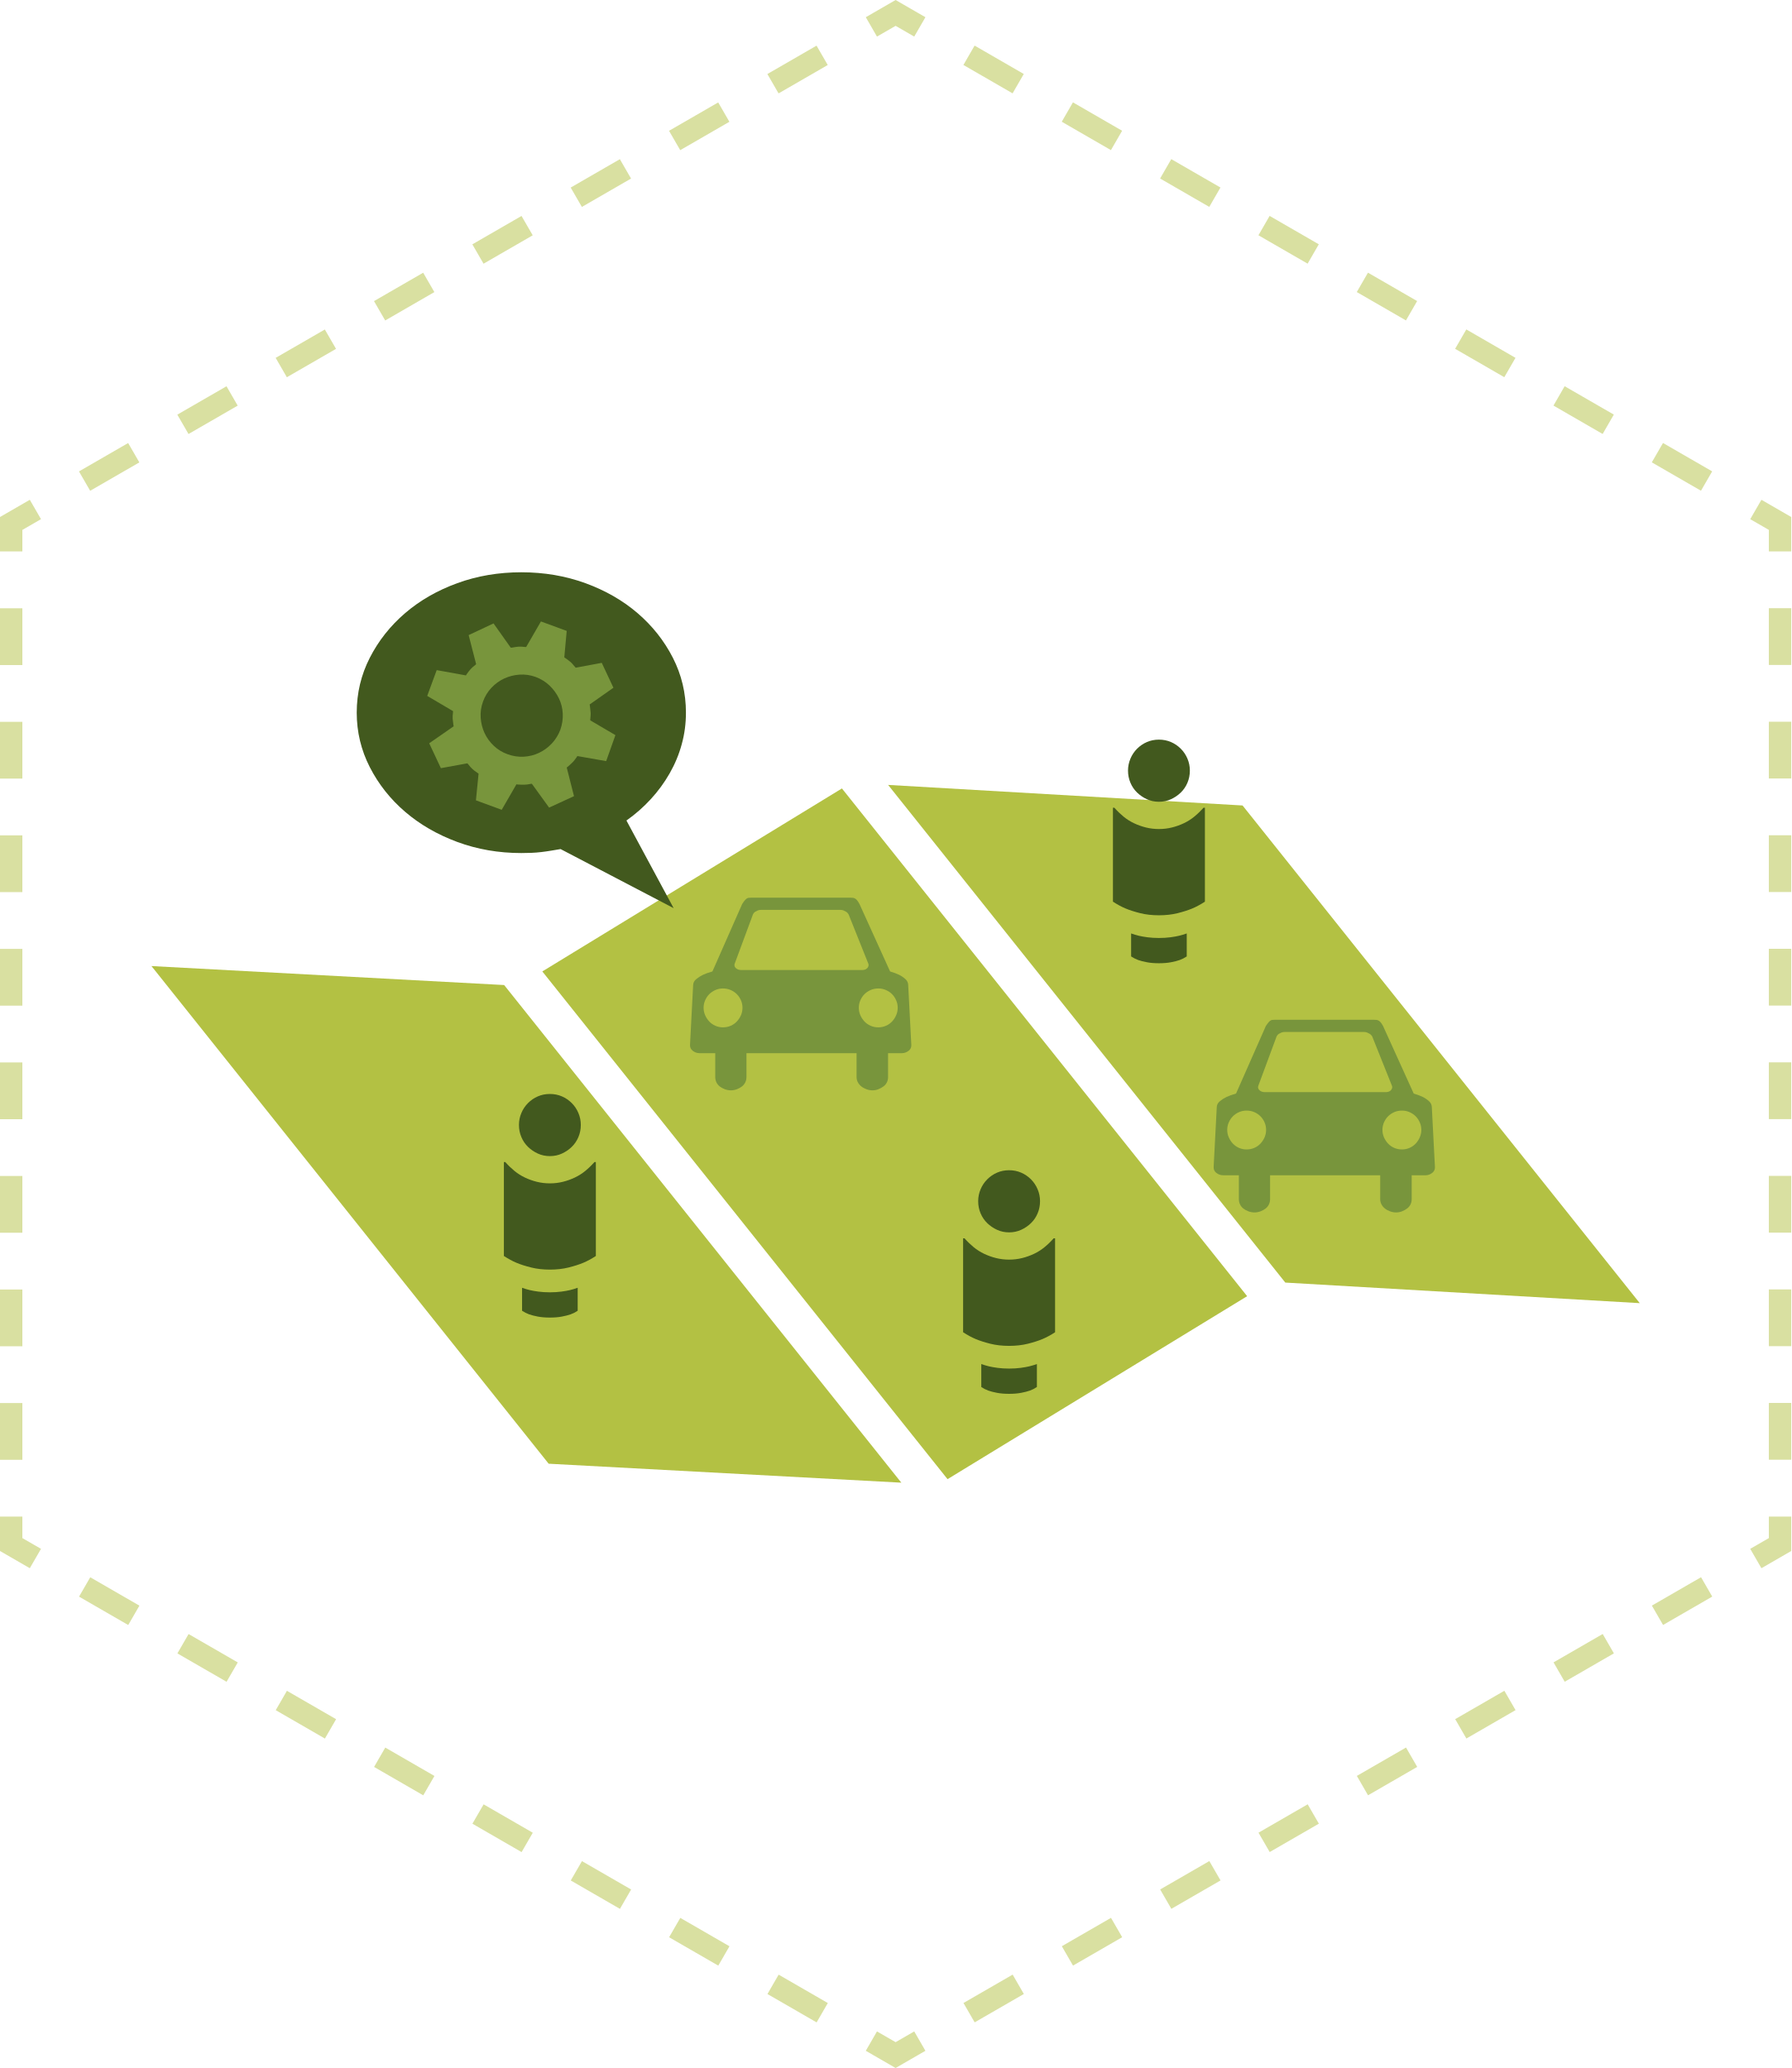
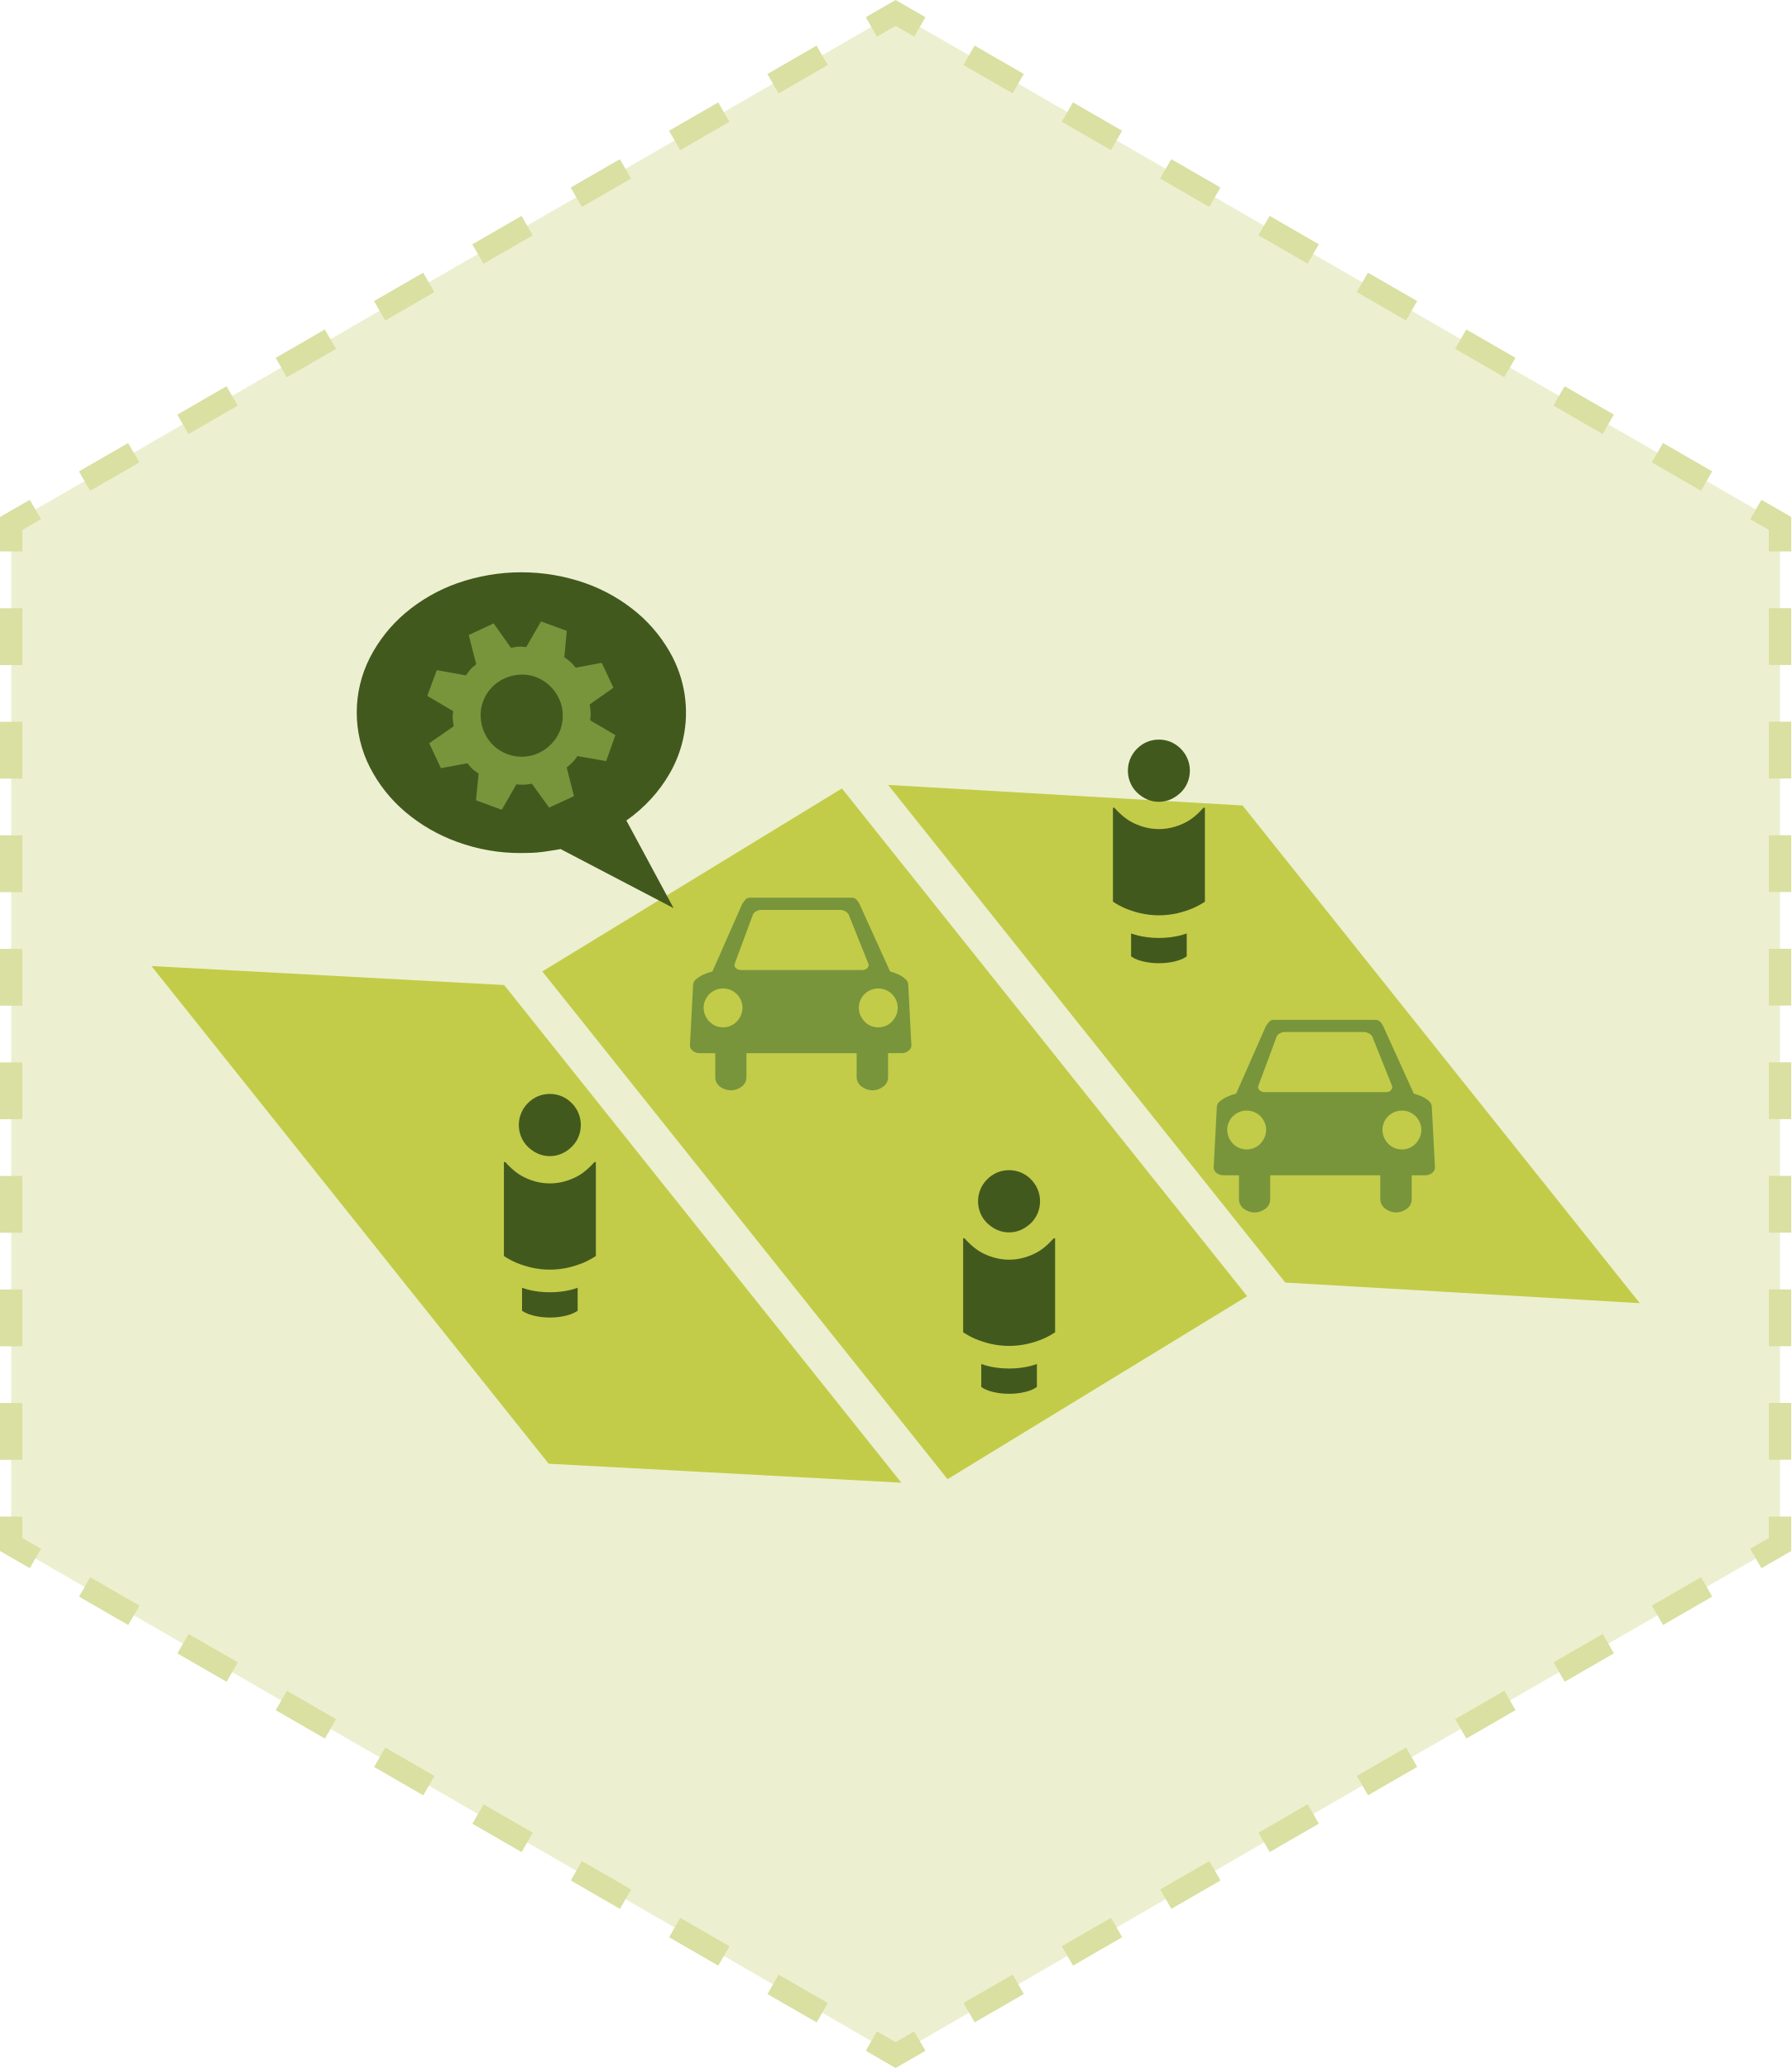
- <svg xmlns="http://www.w3.org/2000/svg" version="1.1" id="Layer_1" x="0px" y="0px" viewBox="0 0 160.137 184.91" style="enable-background:new 0 0 160.137 184.91;" xml:space="preserve">
-   <style type="text/css">
- 	.st0{opacity:0.5;}
- 	.st1{fill:none;stroke:#B3C143;stroke-width:2;stroke-miterlimit:10;}
- 	.st2{fill:none;stroke:#B3C143;stroke-width:2;stroke-miterlimit:10;stroke-dasharray:5.076,5.076;}
- 	.st3{fill:#B3C143;}
- 	.st4{fill:#78953C;}
- 	.st5{fill:#42591E;}
- </style>
-   <g>
-     <g class="st0">
-       <g>
-         <polyline class="st1" points="159.137,135.605 159.137,138.105 156.972,139.355    " />
-         <line class="st2" x1="152.575" y1="141.893" x2="84.432" y2="181.236" />
-         <polyline class="st1" points="82.233,182.505 80.068,183.755 77.903,182.505    " />
-         <line class="st2" x1="73.507" y1="179.967" x2="5.363" y2="140.624" />
-         <polyline class="st1" points="3.165,139.355 1,138.105 1,135.605    " />
-         <line class="st2" x1="1" y1="130.529" x2="1" y2="51.843" />
-         <polyline class="st1" points="1,49.305 1,46.805 3.165,45.555    " />
-         <line class="st2" x1="7.561" y1="43.017" x2="75.705" y2="3.674" />
-         <polyline class="st1" points="77.903,2.405 80.068,1.155 82.233,2.405    " />
-         <line class="st2" x1="86.63" y1="4.943" x2="154.773" y2="44.286" />
-         <polyline class="st1" points="156.972,45.555 159.137,46.805 159.137,49.305    " />
-         <line class="st2" x1="159.137" y1="54.381" x2="159.137" y2="133.067" />
-       </g>
-     </g>
-     <g>
-       <polygon class="st3" points="13.541,86.38 45.071,88.077 80.579,132.573 49.051,130.878   " />
-       <polygon class="st3" points="111.496,115.898 84.711,132.259 48.484,86.861 75.269,70.499   " />
-       <polygon class="st3" points="79.398,70.183 111.086,72.022 146.596,116.521 114.908,114.682 79.398,70.183       " />
-       <path class="st4" d="M81.195,88.105l0.279,5.354c0,0.101-0.021,0.194-0.062,0.279    c-0.043,0.085-0.101,0.156-0.18,0.216c-0.074,0.06-0.164,0.11-0.265,0.152    c-0.101,0.042-0.211,0.063-0.33,0.063h-1.243v2.131c0,0.169-0.033,0.326-0.101,0.469    c-0.068,0.143-0.17,0.266-0.304,0.368c-0.135,0.101-0.287,0.186-0.457,0.254s-0.347,0.101-0.533,0.101    c-0.185,0-0.369-0.034-0.545-0.101c-0.18-0.067-0.332-0.152-0.457-0.254    c-0.129-0.101-0.23-0.224-0.304-0.368c-0.078-0.143-0.115-0.301-0.115-0.469v-2.131h-9.844v2.131    c0,0.169-0.033,0.326-0.101,0.469c-0.068,0.143-0.166,0.266-0.291,0.368    c-0.129,0.101-0.281,0.186-0.457,0.254c-0.18,0.067-0.361,0.101-0.546,0.101    c-0.185,0-0.367-0.034-0.546-0.101c-0.176-0.067-0.328-0.152-0.457-0.254    c-0.125-0.101-0.223-0.224-0.291-0.368c-0.068-0.143-0.101-0.301-0.101-0.469v-2.131h-1.395    c-0.135,0-0.254-0.021-0.355-0.063s-0.191-0.093-0.265-0.152c-0.078-0.06-0.137-0.131-0.18-0.216    c-0.041-0.085-0.062-0.178-0.062-0.279l0.279-5.354c0-0.22,0.094-0.406,0.279-0.558    s0.384-0.279,0.597-0.381c0.211-0.101,0.494-0.203,0.849-0.304l2.664-6.039    c0.101-0.152,0.182-0.263,0.242-0.33c0.059-0.067,0.113-0.118,0.164-0.152    c0.051-0.034,0.105-0.055,0.164-0.063c0.06-0.009,0.141-0.013,0.242-0.013h8.83    c0.101,0,0.185,0.004,0.254,0.013c0.068,0.009,0.131,0.029,0.191,0.063    c0.059,0.034,0.117,0.085,0.176,0.152c0.06,0.067,0.133,0.178,0.217,0.33l2.74,6.039    c0.338,0.101,0.609,0.203,0.812,0.304c0.203,0.101,0.388,0.228,0.558,0.381    S81.195,87.885,81.195,88.105z M64.627,91.86c0.254,0,0.486-0.047,0.699-0.14    c0.211-0.093,0.392-0.22,0.545-0.381c0.152-0.161,0.275-0.346,0.369-0.558    c0.092-0.212,0.139-0.435,0.139-0.672c0-0.237-0.047-0.461-0.139-0.672    c-0.094-0.212-0.217-0.393-0.369-0.546c-0.152-0.152-0.334-0.275-0.545-0.368    c-0.213-0.093-0.445-0.14-0.699-0.14c-0.236,0-0.461,0.047-0.671,0.14    c-0.213,0.093-0.394,0.216-0.546,0.368c-0.152,0.152-0.275,0.334-0.367,0.546    c-0.094,0.212-0.141,0.435-0.141,0.672c0,0.237,0.047,0.461,0.141,0.672    c0.092,0.212,0.215,0.397,0.367,0.558c0.152,0.161,0.334,0.288,0.546,0.381    C64.166,91.813,64.391,91.86,64.627,91.86z M66.276,86.735h10.809c0.084,0,0.166-0.013,0.24-0.038    c0.078-0.025,0.141-0.063,0.191-0.114s0.09-0.105,0.113-0.165    c0.027-0.06,0.031-0.131,0.014-0.216l-1.725-4.313c-0.018-0.067-0.051-0.136-0.101-0.203    c-0.051-0.067-0.109-0.123-0.178-0.165c-0.068-0.042-0.144-0.08-0.228-0.114    s-0.178-0.051-0.279-0.051h-7.104c-0.101,0-0.195,0.017-0.279,0.051s-0.16,0.072-0.228,0.114    c-0.068,0.042-0.123,0.098-0.164,0.165c-0.043,0.067-0.072,0.136-0.09,0.203l-1.598,4.313    c-0.018,0.085-0.014,0.156,0.014,0.216c0.023,0.06,0.066,0.114,0.125,0.165    c0.06,0.051,0.129,0.089,0.203,0.114C66.087,86.722,66.175,86.735,66.276,86.735z M78.531,91.86    c0.236,0,0.461-0.047,0.671-0.14c0.213-0.093,0.394-0.22,0.546-0.381    c0.152-0.161,0.275-0.346,0.367-0.558c0.094-0.212,0.141-0.435,0.141-0.672    c0-0.237-0.047-0.461-0.141-0.672c-0.092-0.212-0.215-0.393-0.367-0.546    c-0.152-0.152-0.334-0.275-0.546-0.368c-0.211-0.093-0.435-0.14-0.671-0.14    c-0.254,0-0.486,0.047-0.699,0.14c-0.211,0.093-0.392,0.216-0.545,0.368    c-0.152,0.152-0.275,0.334-0.369,0.546c-0.092,0.212-0.139,0.435-0.139,0.672    c0,0.237,0.047,0.461,0.139,0.672c0.094,0.212,0.217,0.397,0.369,0.558    c0.152,0.161,0.334,0.288,0.545,0.381C78.045,91.813,78.277,91.86,78.531,91.86z" />
-       <path class="st4" d="M128.007,99.023l0.279,5.354c0,0.101-0.021,0.194-0.062,0.279    c-0.043,0.085-0.101,0.156-0.18,0.216c-0.074,0.06-0.164,0.11-0.265,0.152    c-0.101,0.042-0.211,0.063-0.33,0.063h-1.243v2.131c0,0.169-0.033,0.326-0.101,0.469    c-0.068,0.143-0.17,0.266-0.304,0.368c-0.135,0.101-0.287,0.186-0.457,0.254    c-0.17,0.067-0.347,0.101-0.533,0.101c-0.185,0-0.369-0.034-0.545-0.101    c-0.18-0.067-0.332-0.152-0.457-0.254c-0.129-0.101-0.23-0.224-0.304-0.368    c-0.078-0.143-0.115-0.301-0.115-0.469v-2.131h-9.844v2.131c0,0.169-0.033,0.326-0.101,0.469    c-0.068,0.143-0.166,0.266-0.291,0.368c-0.129,0.101-0.281,0.186-0.457,0.254    c-0.18,0.067-0.361,0.101-0.546,0.101c-0.185,0-0.367-0.034-0.546-0.101    c-0.176-0.067-0.328-0.152-0.457-0.254c-0.125-0.101-0.223-0.224-0.291-0.368    c-0.068-0.143-0.101-0.301-0.101-0.469v-2.131h-1.395c-0.135,0-0.254-0.021-0.355-0.063    c-0.101-0.042-0.191-0.093-0.265-0.152c-0.078-0.06-0.137-0.131-0.18-0.216    c-0.041-0.085-0.062-0.178-0.062-0.279l0.279-5.354c0-0.22,0.094-0.406,0.279-0.558    c0.185-0.152,0.384-0.279,0.597-0.381c0.211-0.101,0.494-0.203,0.849-0.304l2.664-6.039    c0.101-0.152,0.182-0.263,0.242-0.33c0.059-0.067,0.113-0.118,0.164-0.152    c0.051-0.034,0.105-0.055,0.164-0.063c0.06-0.009,0.141-0.013,0.242-0.013h8.83    c0.101,0,0.185,0.004,0.254,0.013c0.068,0.009,0.131,0.029,0.191,0.063    c0.059,0.034,0.117,0.085,0.176,0.152c0.06,0.067,0.133,0.178,0.217,0.33l2.74,6.039    c0.338,0.101,0.609,0.203,0.812,0.304c0.203,0.101,0.388,0.228,0.558,0.381    C127.923,98.617,128.007,98.803,128.007,99.023z M111.439,102.778c0.254,0,0.486-0.047,0.699-0.14    c0.211-0.093,0.392-0.22,0.545-0.381c0.152-0.161,0.275-0.346,0.369-0.558    c0.092-0.212,0.139-0.435,0.139-0.672c0-0.237-0.047-0.461-0.139-0.672    c-0.094-0.212-0.217-0.393-0.369-0.545c-0.152-0.152-0.334-0.275-0.545-0.368    c-0.213-0.093-0.445-0.14-0.699-0.14c-0.236,0-0.461,0.047-0.671,0.14    c-0.213,0.093-0.394,0.216-0.546,0.368c-0.152,0.152-0.275,0.334-0.367,0.545    c-0.094,0.212-0.141,0.435-0.141,0.672c0,0.237,0.047,0.461,0.141,0.672    c0.092,0.212,0.215,0.397,0.367,0.558c0.152,0.161,0.334,0.288,0.546,0.381    C110.978,102.731,111.203,102.778,111.439,102.778z M113.088,97.653h10.809    c0.084,0,0.166-0.013,0.24-0.038c0.078-0.025,0.141-0.063,0.191-0.114s0.09-0.105,0.113-0.165    c0.027-0.06,0.031-0.131,0.014-0.216l-1.725-4.313c-0.018-0.067-0.051-0.136-0.101-0.203    s-0.109-0.123-0.178-0.165c-0.068-0.042-0.144-0.08-0.228-0.114s-0.178-0.051-0.279-0.051h-7.104    c-0.101,0-0.195,0.017-0.279,0.051s-0.16,0.072-0.228,0.114c-0.068,0.042-0.123,0.098-0.164,0.165    c-0.043,0.067-0.072,0.136-0.09,0.203l-1.598,4.313c-0.018,0.085-0.014,0.156,0.014,0.216    c0.023,0.06,0.066,0.114,0.125,0.165c0.06,0.051,0.129,0.089,0.203,0.114    C112.899,97.64,112.987,97.653,113.088,97.653z M125.343,102.778c0.236,0,0.461-0.047,0.671-0.14    c0.213-0.093,0.394-0.22,0.546-0.381c0.152-0.161,0.275-0.346,0.367-0.558    c0.094-0.212,0.141-0.435,0.141-0.672c0-0.237-0.047-0.461-0.141-0.672    c-0.092-0.212-0.215-0.393-0.367-0.545c-0.152-0.152-0.334-0.275-0.546-0.368    c-0.211-0.093-0.435-0.14-0.671-0.14c-0.254,0-0.486,0.047-0.699,0.14    c-0.211,0.093-0.392,0.216-0.545,0.368c-0.152,0.152-0.275,0.334-0.369,0.545    c-0.092,0.212-0.139,0.435-0.139,0.672c0,0.237,0.047,0.461,0.139,0.672    c0.094,0.212,0.217,0.397,0.369,0.558c0.152,0.161,0.334,0.288,0.545,0.381    C124.857,102.731,125.089,102.778,125.343,102.778z" />
-       <path class="st5" d="M53.143,103.906h0.127v8.398c-0.388,0.254-0.765,0.457-1.128,0.609    c-0.365,0.152-0.8,0.292-1.308,0.419c-0.507,0.127-1.066,0.19-1.675,0.19    c-0.609,0-1.167-0.063-1.675-0.19s-0.943-0.266-1.308-0.419c-0.363-0.152-0.74-0.355-1.128-0.609    v-8.398h0.127c0.254,0.288,0.525,0.549,0.812,0.787c0.287,0.237,0.601,0.435,0.939,0.596    c0.338,0.161,0.693,0.288,1.066,0.381c0.373,0.093,0.761,0.14,1.167,0.14    c0.406,0,0.794-0.047,1.167-0.14c0.373-0.093,0.728-0.22,1.066-0.381    c0.338-0.161,0.652-0.359,0.939-0.596C52.618,104.456,52.889,104.194,53.143,103.906z     M51.925,100.583c0-0.372-0.072-0.727-0.217-1.066c-0.142-0.339-0.342-0.634-0.595-0.888    s-0.545-0.453-0.876-0.596c-0.328-0.143-0.689-0.216-1.077-0.216c-0.388,0-0.749,0.072-1.077,0.216    c-0.332,0.143-0.623,0.343-0.876,0.596s-0.453,0.549-0.595,0.888    c-0.144,0.339-0.217,0.694-0.217,1.066c0,0.389,0.072,0.752,0.217,1.091    c0.142,0.339,0.342,0.63,0.595,0.875s0.545,0.444,0.876,0.596    c0.328,0.152,0.689,0.228,1.077,0.228c0.388,0,0.749-0.076,1.077-0.228    c0.332-0.152,0.623-0.351,0.876-0.596s0.453-0.537,0.595-0.875    C51.853,101.335,51.925,100.972,51.925,100.583z M46.673,115.146c0.236,0.085,0.461,0.152,0.671,0.203    c0.213,0.051,0.474,0.098,0.788,0.14c0.312,0.042,0.654,0.063,1.027,0.063    c0.373,0,0.714-0.021,1.027-0.063c0.314-0.042,0.576-0.089,0.788-0.14    c0.211-0.051,0.435-0.118,0.671-0.203v2.055c-0.203,0.136-0.41,0.241-0.621,0.317    c-0.213,0.076-0.474,0.143-0.788,0.203c-0.312,0.06-0.671,0.089-1.077,0.089    c-0.406,0-0.765-0.029-1.077-0.089c-0.314-0.06-0.576-0.127-0.788-0.203    c-0.211-0.076-0.418-0.182-0.621-0.317V115.146z" />
-       <path class="st5" d="M94.198,110.725h0.127v8.398c-0.388,0.254-0.765,0.457-1.128,0.609    c-0.365,0.152-0.8,0.292-1.308,0.419s-1.066,0.19-1.675,0.19s-1.167-0.063-1.675-0.19    s-0.943-0.266-1.308-0.419c-0.363-0.152-0.74-0.355-1.128-0.609v-8.398h0.127    c0.254,0.288,0.525,0.549,0.812,0.787c0.287,0.237,0.601,0.435,0.939,0.596    c0.338,0.161,0.693,0.288,1.066,0.381c0.373,0.093,0.761,0.14,1.167,0.14    s0.794-0.047,1.167-0.14c0.373-0.093,0.728-0.22,1.066-0.381    c0.338-0.161,0.652-0.359,0.939-0.596C93.673,111.275,93.944,111.013,94.198,110.725z M92.98,107.402    c0-0.372-0.072-0.727-0.217-1.066c-0.142-0.339-0.342-0.634-0.595-0.888s-0.545-0.453-0.876-0.596    c-0.328-0.143-0.689-0.216-1.077-0.216s-0.749,0.072-1.077,0.216    c-0.332,0.143-0.623,0.343-0.876,0.596s-0.453,0.549-0.595,0.888    c-0.144,0.339-0.217,0.694-0.217,1.066c0,0.389,0.072,0.752,0.217,1.091    c0.142,0.339,0.342,0.63,0.595,0.875c0.254,0.245,0.545,0.444,0.876,0.596    c0.328,0.152,0.689,0.228,1.077,0.228s0.749-0.076,1.077-0.228    c0.332-0.152,0.623-0.351,0.876-0.596c0.254-0.245,0.453-0.537,0.595-0.875    C92.908,108.154,92.98,107.791,92.98,107.402z M87.728,121.965c0.236,0.085,0.461,0.152,0.671,0.203    c0.213,0.051,0.474,0.098,0.788,0.14c0.312,0.042,0.654,0.063,1.027,0.063s0.714-0.021,1.027-0.063    c0.314-0.042,0.576-0.089,0.788-0.14c0.211-0.051,0.435-0.118,0.671-0.203v2.055    c-0.203,0.136-0.41,0.241-0.621,0.317c-0.213,0.076-0.474,0.143-0.788,0.203    c-0.312,0.06-0.671,0.089-1.077,0.089s-0.765-0.029-1.077-0.089    c-0.314-0.06-0.576-0.127-0.788-0.203c-0.211-0.076-0.418-0.182-0.621-0.317V121.965z" />
-       <path class="st5" d="M107.593,72.224h0.127v8.398c-0.388,0.254-0.765,0.457-1.128,0.609    c-0.365,0.152-0.8,0.292-1.308,0.419s-1.066,0.19-1.675,0.19s-1.167-0.063-1.675-0.19    s-0.943-0.266-1.308-0.419c-0.363-0.152-0.74-0.355-1.128-0.609v-8.398h0.127    c0.254,0.288,0.525,0.549,0.812,0.787c0.287,0.237,0.601,0.435,0.939,0.596    c0.338,0.161,0.693,0.288,1.066,0.381s0.761,0.14,1.167,0.14s0.794-0.047,1.167-0.14    s0.728-0.22,1.066-0.381c0.338-0.161,0.652-0.359,0.939-0.596    C107.068,72.773,107.339,72.512,107.593,72.224z M106.375,68.9c0-0.372-0.072-0.727-0.217-1.066    c-0.142-0.339-0.342-0.634-0.595-0.888s-0.545-0.453-0.876-0.596    c-0.328-0.143-0.689-0.216-1.077-0.216s-0.749,0.072-1.077,0.216    c-0.332,0.143-0.623,0.343-0.876,0.596s-0.453,0.549-0.595,0.888    c-0.144,0.339-0.217,0.694-0.217,1.066c0,0.389,0.072,0.752,0.217,1.091    c0.142,0.339,0.342,0.63,0.595,0.875s0.545,0.444,0.876,0.596    c0.328,0.152,0.689,0.228,1.077,0.228s0.749-0.076,1.077-0.228    c0.332-0.152,0.623-0.351,0.876-0.596s0.453-0.537,0.595-0.875    C106.302,69.652,106.375,69.289,106.375,68.9z M101.123,83.464c0.236,0.085,0.461,0.152,0.671,0.203    c0.213,0.051,0.474,0.098,0.788,0.14c0.312,0.042,0.654,0.063,1.027,0.063s0.714-0.021,1.027-0.063    c0.314-0.042,0.576-0.089,0.788-0.14c0.211-0.051,0.435-0.118,0.671-0.203V85.519    c-0.203,0.136-0.41,0.241-0.621,0.317c-0.213,0.076-0.474,0.143-0.788,0.203    c-0.312,0.06-0.671,0.089-1.077,0.089s-0.765-0.029-1.077-0.089    c-0.314-0.06-0.576-0.127-0.788-0.203c-0.211-0.076-0.418-0.182-0.621-0.317V83.464z" />
-       <path class="st5" d="M52.336,52.145c1.784,0.651,3.339,1.542,4.661,2.677    c1.323,1.135,2.376,2.464,3.156,3.989s1.17,3.161,1.17,4.911c0,0.97-0.123,1.909-0.374,2.819    c-0.245,0.91-0.608,1.778-1.08,2.606c-0.472,0.828-1.034,1.596-1.686,2.305    c-0.649,0.709-1.375,1.347-2.179,1.915l4.22,7.836l-10.106-5.283    c-0.284,0.048-0.567,0.094-0.851,0.142c-0.284,0.048-0.573,0.089-0.87,0.124    c-0.295,0.035-0.589,0.059-0.884,0.071c-0.297,0.012-0.597,0.018-0.906,0.018    c-2.032,0-3.941-0.331-5.728-0.993c-1.784-0.661-3.339-1.56-4.661-2.695    c-1.323-1.135-2.376-2.464-3.156-3.989c-0.78-1.525-1.17-3.15-1.17-4.876    c0-1.75,0.39-3.386,1.17-4.911c0.78-1.525,1.833-2.854,3.156-3.989    c1.323-1.135,2.878-2.027,4.661-2.677c1.787-0.651,3.696-0.975,5.728-0.975    C48.64,51.17,50.549,51.494,52.336,52.145z" />
-       <path class="st4" d="M50.793,59.022c0.073,0.059,0.142,0.115,0.208,0.167    c0.065,0.052,0.129,0.115,0.186,0.187c0.061,0.072,0.135,0.161,0.227,0.266l0.059,0.059l2.324-0.433    l1.044,2.226l-2.127,1.497l0.02,0.099c0.014,0.131,0.026,0.243,0.039,0.335    s0.023,0.18,0.029,0.266c0.008,0.086,0.008,0.177,0,0.276c-0.006,0.099-0.015,0.214-0.029,0.345    v0.099l2.246,1.32l-0.827,2.324l-2.581-0.453l-0.039,0.079c-0.079,0.105-0.148,0.197-0.206,0.276    c-0.061,0.079-0.118,0.148-0.179,0.207c-0.058,0.059-0.124,0.121-0.197,0.187    c-0.071,0.066-0.153,0.138-0.245,0.217l-0.079,0.059l0.65,2.561l-2.226,1.024l-1.537-2.127h-0.079    c-0.132,0.027-0.242,0.046-0.335,0.059s-0.18,0.02-0.265,0.02c-0.086,0-0.174,0-0.267,0    s-0.211-0.007-0.355-0.02l-0.079-0.02l-1.32,2.285l-2.305-0.847l0.236-2.384l-0.079-0.059    c-0.105-0.066-0.194-0.128-0.267-0.187c-0.071-0.059-0.136-0.115-0.197-0.167    c-0.058-0.052-0.121-0.115-0.186-0.187c-0.065-0.072-0.138-0.161-0.217-0.266l-0.059-0.059    l-2.364,0.433l-1.044-2.226l2.187-1.517l-0.02-0.099c-0.014-0.118-0.026-0.224-0.039-0.315    c-0.014-0.092-0.023-0.177-0.03-0.256c-0.006-0.079-0.006-0.164,0-0.256    c0.008-0.092,0.017-0.204,0.03-0.335v-0.099l-2.305-1.359l0.847-2.305l2.62,0.473l0.039-0.079    c0.079-0.118,0.147-0.214,0.208-0.286c0.058-0.072,0.114-0.138,0.167-0.197    s0.112-0.118,0.177-0.177c0.065-0.059,0.152-0.128,0.256-0.207l0.059-0.059l-0.67-2.6    l2.226-1.044l1.537,2.167h0.099c0.132-0.027,0.242-0.046,0.335-0.059    c0.092-0.013,0.18-0.023,0.267-0.03c0.085-0.007,0.17-0.007,0.255,0    c0.086,0.007,0.202,0.017,0.345,0.03h0.079l1.32-2.285l2.305,0.847l-0.217,2.364l0.059,0.039    C50.626,58.894,50.722,58.963,50.793,59.022z M42.974,64.173c0.032,0.486,0.147,0.943,0.344,1.369    s0.473,0.808,0.827,1.143c0.355,0.335,0.768,0.588,1.241,0.758    c0.473,0.17,0.952,0.243,1.438,0.217c0.486-0.027,0.943-0.141,1.368-0.345    c0.427-0.204,0.805-0.48,1.133-0.827c0.329-0.348,0.585-0.758,0.768-1.231    c0.171-0.486,0.242-0.972,0.217-1.458s-0.141-0.939-0.345-1.359    c-0.203-0.42-0.479-0.798-0.827-1.133c-0.347-0.335-0.764-0.594-1.25-0.778    c-0.473-0.17-0.952-0.239-1.438-0.207c-0.486,0.033-0.943,0.148-1.37,0.345    c-0.426,0.197-0.806,0.473-1.143,0.827c-0.333,0.355-0.586,0.768-0.758,1.241    C43.009,63.208,42.941,63.687,42.974,64.173z" />
-     </g>
+ <svg xmlns="http://www.w3.org/2000/svg" id="Layer_1" data-name="Layer 1" viewBox="0 0 160.137 184.91">
+   <defs>
+     <style>.cls-1,.cls-2{opacity:0.5;}.cls-2{fill:#b3c143;}.cls-3,.cls-4{fill:none;stroke:#b3c143;stroke-miterlimit:10;stroke-width:2px;}.cls-4{stroke-dasharray:5.076 5.076;}.cls-5{fill:#c2cc49;}.cls-6{fill:#78953c;}.cls-7{fill:#42591e;}</style>
+   </defs>
+   <g class="cls-1">
+     <polygon class="cls-2" points="159.137 138.105 80.068 183.755 1 138.105 1 46.805 80.068 1.155 159.137 46.805 159.137 138.105" />
+     <polyline class="cls-3" points="159.137 135.605 159.137 138.105 156.972 139.355" />
+     <line class="cls-4" x1="152.575" y1="141.893" x2="84.432" y2="181.236" />
+     <polyline class="cls-3" points="82.233 182.505 80.068 183.755 77.903 182.505" />
+     <line class="cls-4" x1="73.507" y1="179.967" x2="5.363" y2="140.624" />
+     <polyline class="cls-3" points="3.165 139.355 1 138.105 1 135.605" />
+     <line class="cls-4" x1="1" y1="130.529" x2="1" y2="51.843" />
+     <polyline class="cls-3" points="1 49.305 1 46.805 3.165 45.555" />
+     <line class="cls-4" x1="7.561" y1="43.017" x2="75.705" y2="3.674" />
+     <polyline class="cls-3" points="77.903 2.405 80.068 1.155 82.233 2.405" />
+     <line class="cls-4" x1="86.63" y1="4.943" x2="154.773" y2="44.286" />
+     <polyline class="cls-3" points="156.972 45.555 159.137 46.805 159.137 49.305" />
+     <line class="cls-4" x1="159.137" y1="54.381" x2="159.137" y2="133.067" />
  </g>
+   <polygon class="cls-5" points="13.541 86.38 45.071 88.077 80.579 132.574 49.051 130.878 13.541 86.38" />
+   <polygon class="cls-5" points="111.496 115.898 84.711 132.259 48.484 86.861 75.269 70.499 111.496 115.898" />
+   <polygon class="cls-5" points="79.398 70.183 111.086 72.022 146.596 116.521 114.908 114.682 79.398 70.183 79.398 70.183" />
+   <path class="cls-6" d="M81.2,88.1l0.279,5.354a0.633,0.633,0,0,1-.062.279,0.615,0.615,0,0,1-.18.216,1.086,1.086,0,0,1-.265.152,0.853,0.853,0,0,1-.33.063H79.394V96.3a1.079,1.079,0,0,1-.1.469,0.99,0.99,0,0,1-.3.368,1.947,1.947,0,0,1-.457.254,1.433,1.433,0,0,1-.533.1,1.517,1.517,0,0,1-.545-0.1A1.621,1.621,0,0,1,77,97.137a1.117,1.117,0,0,1-.3-0.368,0.966,0.966,0,0,1-.115-0.469V94.169H66.733V96.3a1.079,1.079,0,0,1-.1.469,1.054,1.054,0,0,1-.291.368,1.737,1.737,0,0,1-.457.254,1.522,1.522,0,0,1-1.093,0,1.737,1.737,0,0,1-.457-0.254,1.054,1.054,0,0,1-.291-0.368,1.079,1.079,0,0,1-.1-0.469V94.169h-1.4a0.927,0.927,0,0,1-.355-0.063,1.086,1.086,0,0,1-.265-0.152,0.615,0.615,0,0,1-.18-0.216,0.633,0.633,0,0,1-.062-0.279L61.963,88.1a0.7,0.7,0,0,1,.279-0.558,2.919,2.919,0,0,1,.6-0.381,5.5,5.5,0,0,1,.849-0.3l2.664-6.039a3.157,3.157,0,0,1,.242-0.33,0.874,0.874,0,0,1,.164-0.152,0.394,0.394,0,0,1,.164-0.063,1.767,1.767,0,0,1,.242-0.013h8.83a2.046,2.046,0,0,1,.254.013,0.515,0.515,0,0,1,.191.063,0.72,0.72,0,0,1,.176.152,1.877,1.877,0,0,1,.217.33l2.74,6.039a5.247,5.247,0,0,1,.812.3,2.521,2.521,0,0,1,.558.381A0.721,0.721,0,0,1,81.2,88.1ZM64.627,91.86a1.728,1.728,0,0,0,.7-0.14,1.66,1.66,0,0,0,.545-0.381,1.956,1.956,0,0,0,.369-0.558,1.7,1.7,0,0,0,0-1.345,1.732,1.732,0,0,0-.913-0.913,1.728,1.728,0,0,0-.7-0.14,1.652,1.652,0,0,0-.671.14,1.715,1.715,0,0,0-.913.913,1.679,1.679,0,0,0,0,1.345,1.911,1.911,0,0,0,.367.558A1.687,1.687,0,0,0,64.627,91.86Zm1.649-5.125H77.085a0.745,0.745,0,0,0,.24-0.038,0.468,0.468,0,0,0,.191-0.114,0.49,0.49,0,0,0,.113-0.165,0.342,0.342,0,0,0,.014-0.216l-1.725-4.313a0.583,0.583,0,0,0-.1-0.2,0.647,0.647,0,0,0-.178-0.165,1.557,1.557,0,0,0-.228-0.114,0.736,0.736,0,0,0-.279-0.051h-7.1a0.736,0.736,0,0,0-.279.051,1.557,1.557,0,0,0-.228.114,0.491,0.491,0,0,0-.164.165,0.711,0.711,0,0,0-.09.2l-1.6,4.313a0.342,0.342,0,0,0,.014.216,0.433,0.433,0,0,0,.125.165,0.633,0.633,0,0,0,.2.114A0.858,0.858,0,0,0,66.276,86.735ZM78.531,91.86a1.687,1.687,0,0,0,1.218-.52,1.911,1.911,0,0,0,.367-0.558,1.679,1.679,0,0,0,0-1.345,1.715,1.715,0,0,0-.913-0.913,1.652,1.652,0,0,0-.671-0.14,1.728,1.728,0,0,0-.7.14,1.732,1.732,0,0,0-.913.913,1.7,1.7,0,0,0,0,1.345,1.956,1.956,0,0,0,.369.558,1.66,1.66,0,0,0,.545.381A1.728,1.728,0,0,0,78.531,91.86Z" />
+   <path class="cls-6" d="M128.007,99.023l0.279,5.354a0.633,0.633,0,0,1-.062.279,0.615,0.615,0,0,1-.18.216,1.086,1.086,0,0,1-.265.152,0.853,0.853,0,0,1-.33.063h-1.243v2.131a1.079,1.079,0,0,1-.1.469,0.991,0.991,0,0,1-.3.368,1.947,1.947,0,0,1-.457.254,1.433,1.433,0,0,1-.533.1,1.517,1.517,0,0,1-.545-0.1,1.621,1.621,0,0,1-.457-0.254,1.117,1.117,0,0,1-.3-0.368,0.966,0.966,0,0,1-.115-0.469v-2.131h-9.844v2.131a1.079,1.079,0,0,1-.1.469,1.054,1.054,0,0,1-.291.368,1.737,1.737,0,0,1-.457.254,1.522,1.522,0,0,1-1.093,0,1.737,1.737,0,0,1-.457-0.254,1.054,1.054,0,0,1-.291-0.368,1.079,1.079,0,0,1-.1-0.469v-2.131h-1.4a0.927,0.927,0,0,1-.355-0.063,1.086,1.086,0,0,1-.265-0.152,0.615,0.615,0,0,1-.18-0.216,0.633,0.633,0,0,1-.062-0.279l0.279-5.354a0.7,0.7,0,0,1,.279-0.558,2.919,2.919,0,0,1,.6-0.381,5.5,5.5,0,0,1,.849-0.3l2.664-6.039a3.157,3.157,0,0,1,.242-0.33,0.874,0.874,0,0,1,.164-0.152,0.394,0.394,0,0,1,.164-0.063,1.767,1.767,0,0,1,.242-0.013h8.83a2.046,2.046,0,0,1,.254.013,0.515,0.515,0,0,1,.191.063,0.72,0.72,0,0,1,.176.152,1.877,1.877,0,0,1,.217.33l2.74,6.039a5.247,5.247,0,0,1,.812.3,2.521,2.521,0,0,1,.558.381A0.721,0.721,0,0,1,128.007,99.023Zm-16.568,3.755a1.728,1.728,0,0,0,.7-0.14,1.66,1.66,0,0,0,.545-0.381,1.956,1.956,0,0,0,.369-0.558,1.7,1.7,0,0,0,0-1.345,1.732,1.732,0,0,0-.913-0.913,1.728,1.728,0,0,0-.7-0.14,1.652,1.652,0,0,0-.671.14,1.715,1.715,0,0,0-.913.913,1.679,1.679,0,0,0,0,1.345,1.911,1.911,0,0,0,.367.558A1.687,1.687,0,0,0,111.439,102.778Zm1.649-5.125H123.9a0.745,0.745,0,0,0,.24-0.038,0.468,0.468,0,0,0,.191-0.114,0.49,0.49,0,0,0,.113-0.165,0.342,0.342,0,0,0,.014-0.216l-1.725-4.313a0.583,0.583,0,0,0-.1-0.2,0.647,0.647,0,0,0-.178-0.165,1.557,1.557,0,0,0-.228-0.114,0.736,0.736,0,0,0-.279-0.051h-7.1a0.736,0.736,0,0,0-.279.051,1.557,1.557,0,0,0-.228.114,0.491,0.491,0,0,0-.164.165,0.711,0.711,0,0,0-.09.2l-1.6,4.313a0.342,0.342,0,0,0,.014.216,0.433,0.433,0,0,0,.125.165,0.633,0.633,0,0,0,.2.114A0.858,0.858,0,0,0,113.088,97.653Zm12.255,5.125a1.687,1.687,0,0,0,1.218-.52,1.911,1.911,0,0,0,.367-0.558,1.679,1.679,0,0,0,0-1.345,1.715,1.715,0,0,0-.913-0.913,1.652,1.652,0,0,0-.671-0.14,1.728,1.728,0,0,0-.7.14,1.732,1.732,0,0,0-.913.913,1.7,1.7,0,0,0,0,1.345,1.956,1.956,0,0,0,.369.558,1.66,1.66,0,0,0,.545.381A1.728,1.728,0,0,0,125.343,102.778Z" />
+   <path class="cls-7" d="M53.143,103.906H53.27v8.4a7.093,7.093,0,0,1-1.128.609,9.263,9.263,0,0,1-1.308.419,7.463,7.463,0,0,1-3.349,0,9.263,9.263,0,0,1-1.308-.419,7.093,7.093,0,0,1-1.128-.609v-8.4h0.127a7.166,7.166,0,0,0,.812.787,4.525,4.525,0,0,0,.939.6,5.619,5.619,0,0,0,1.066.381,4.95,4.95,0,0,0,2.334,0,5.619,5.619,0,0,0,1.066-.381,4.525,4.525,0,0,0,.939-0.6A7.166,7.166,0,0,0,53.143,103.906Zm-1.218-3.324a2.689,2.689,0,0,0-.217-1.066,2.754,2.754,0,0,0-.6-0.888,2.8,2.8,0,0,0-.876-0.6,2.8,2.8,0,0,0-2.155,0,2.8,2.8,0,0,0-.876.6,2.754,2.754,0,0,0-.6.888,2.689,2.689,0,0,0-.217,1.066,2.749,2.749,0,0,0,.217,1.091,2.609,2.609,0,0,0,.6.875,3.128,3.128,0,0,0,.876.6,2.656,2.656,0,0,0,2.155,0,3.128,3.128,0,0,0,.876-0.6,2.609,2.609,0,0,0,.6-0.875A2.749,2.749,0,0,0,51.925,100.583Zm-5.252,14.564a6.465,6.465,0,0,0,.671.2c0.213,0.051.474,0.1,0.788,0.14a8.339,8.339,0,0,0,2.053,0c0.314-.042.576-0.089,0.788-0.14a6.465,6.465,0,0,0,.671-0.2V117.2a2.872,2.872,0,0,1-.621.317,5.31,5.31,0,0,1-.788.2,6.58,6.58,0,0,1-2.155,0,5.31,5.31,0,0,1-.788-0.2,2.872,2.872,0,0,1-.621-0.317v-2.055Z" />
+   <path class="cls-7" d="M94.2,110.726h0.127v8.4a7.093,7.093,0,0,1-1.128.609,9.263,9.263,0,0,1-1.308.419,7.463,7.463,0,0,1-3.349,0,9.263,9.263,0,0,1-1.308-.419,7.093,7.093,0,0,1-1.128-.609v-8.4h0.127a7.166,7.166,0,0,0,.812.787,4.525,4.525,0,0,0,.939.6,5.619,5.619,0,0,0,1.066.381,4.95,4.95,0,0,0,2.334,0,5.619,5.619,0,0,0,1.066-.381,4.525,4.525,0,0,0,.939-0.6A7.166,7.166,0,0,0,94.2,110.726ZM92.98,107.4a2.689,2.689,0,0,0-.217-1.066,2.754,2.754,0,0,0-.6-0.888,2.8,2.8,0,0,0-.876-0.6,2.8,2.8,0,0,0-2.155,0,2.8,2.8,0,0,0-.876.6,2.754,2.754,0,0,0-.6.888,2.689,2.689,0,0,0-.217,1.066,2.749,2.749,0,0,0,.217,1.091,2.609,2.609,0,0,0,.6.875,3.128,3.128,0,0,0,.876.6,2.656,2.656,0,0,0,2.155,0,3.128,3.128,0,0,0,.876-0.6,2.609,2.609,0,0,0,.6-0.875A2.749,2.749,0,0,0,92.98,107.4Zm-5.252,14.564a6.465,6.465,0,0,0,.671.2c0.213,0.051.474,0.1,0.788,0.14a8.339,8.339,0,0,0,2.053,0c0.314-.042.576-0.089,0.788-0.14a6.465,6.465,0,0,0,.671-0.2v2.055a2.872,2.872,0,0,1-.621.317,5.31,5.31,0,0,1-.788.2,6.58,6.58,0,0,1-2.155,0,5.31,5.31,0,0,1-.788-0.2,2.872,2.872,0,0,1-.621-0.317v-2.055Z" />
+   <path class="cls-7" d="M107.593,72.224h0.127v8.4a7.093,7.093,0,0,1-1.128.609,9.263,9.263,0,0,1-1.308.419,7.463,7.463,0,0,1-3.349,0,9.263,9.263,0,0,1-1.308-.419,7.093,7.093,0,0,1-1.128-.609v-8.4h0.127a7.166,7.166,0,0,0,.812.787,4.525,4.525,0,0,0,.939.6,5.619,5.619,0,0,0,1.066.381,4.95,4.95,0,0,0,2.334,0,5.619,5.619,0,0,0,1.066-.381,4.525,4.525,0,0,0,.939-0.6A7.166,7.166,0,0,0,107.593,72.224ZM106.375,68.9a2.689,2.689,0,0,0-.217-1.066,2.754,2.754,0,0,0-.6-0.888,2.8,2.8,0,0,0-.876-0.6,2.8,2.8,0,0,0-2.155,0,2.8,2.8,0,0,0-.876.6,2.754,2.754,0,0,0-.6.888,2.689,2.689,0,0,0-.217,1.066,2.749,2.749,0,0,0,.217,1.091,2.609,2.609,0,0,0,.6.875,3.128,3.128,0,0,0,.876.6,2.656,2.656,0,0,0,2.155,0,3.128,3.128,0,0,0,.876-0.6,2.609,2.609,0,0,0,.6-0.875A2.749,2.749,0,0,0,106.375,68.9Zm-5.252,14.564a6.465,6.465,0,0,0,.671.2c0.213,0.051.474,0.1,0.788,0.14a8.339,8.339,0,0,0,2.053,0c0.314-.042.576-0.089,0.788-0.14a6.465,6.465,0,0,0,.671-0.2v2.055a2.872,2.872,0,0,1-.621.317,5.31,5.31,0,0,1-.788.2,6.58,6.58,0,0,1-2.155,0,5.31,5.31,0,0,1-.788-0.2,2.872,2.872,0,0,1-.621-0.317V83.464Z" />
+   <path class="cls-7" d="M52.336,52.145A14.947,14.947,0,0,1,57,54.822a13.041,13.041,0,0,1,3.156,3.989,10.865,10.865,0,0,1,.8,7.73,11.077,11.077,0,0,1-1.08,2.606,12.661,12.661,0,0,1-1.686,2.3A13.45,13.45,0,0,1,56,73.366l4.22,7.836L50.118,75.919l-0.851.142c-0.284.048-.573,0.089-0.87,0.124s-0.589.059-.884,0.071-0.6.018-.906,0.018a16.366,16.366,0,0,1-5.728-.993,15.2,15.2,0,0,1-4.661-2.695A13.041,13.041,0,0,1,33.063,68.6a10.816,10.816,0,0,1,0-9.786,13.041,13.041,0,0,1,3.156-3.989,14.947,14.947,0,0,1,4.661-2.677A17.311,17.311,0,0,1,52.336,52.145Z" />
+   <path class="cls-6" d="M50.793,59.022L51,59.189a1.21,1.21,0,0,1,.186.187c0.061,0.072.135,0.161,0.227,0.266L51.473,59.7l2.324-.433,1.044,2.226-2.127,1.5,0.02,0.1c0.014,0.131.026,0.243,0.039,0.335S52.8,63.6,52.8,63.69a1.674,1.674,0,0,1,0,.276c-0.006.1-.015,0.214-0.029,0.345v0.1l2.246,1.32-0.827,2.324L51.611,67.6l-0.039.079c-0.079.105-.149,0.2-0.206,0.276a1.933,1.933,0,0,1-.179.207c-0.058.059-.124,0.121-0.2,0.187s-0.153.138-.245,0.217l-0.079.059,0.65,2.561L49.09,72.21l-1.537-2.127H47.475c-0.132.027-.242,0.046-0.335,0.059a1.92,1.92,0,0,1-.265.02H46.608c-0.092,0-.211-0.007-0.355-0.02l-0.079-.02-1.32,2.285-2.3-.847,0.236-2.384-0.079-.059a2.776,2.776,0,0,1-.267-0.187c-0.071-.059-0.136-0.115-0.2-0.167s-0.121-.115-0.186-0.187-0.138-.161-0.217-0.266l-0.059-.059-2.364.433-1.044-2.226,2.187-1.517-0.02-.1c-0.014-.118-0.026-0.224-0.039-0.315s-0.023-.177-0.03-0.256a1.8,1.8,0,0,1,0-.256c0.008-.092.017-0.2,0.03-0.335v-0.1l-2.3-1.359,0.847-2.3,2.62,0.473,0.039-.079a3.3,3.3,0,0,1,.208-0.286c0.058-.072.114-0.138,0.167-0.2a2.445,2.445,0,0,1,.177-0.177c0.065-.059.152-0.128,0.256-0.207l0.059-.059-0.67-2.6,2.226-1.044,1.537,2.167h0.1c0.132-.027.242-0.046,0.335-0.059s0.18-.023.267-0.03a1.587,1.587,0,0,1,.255,0l0.345,0.03h0.079l1.32-2.285,2.3,0.847-0.217,2.364,0.059,0.039A3.506,3.506,0,0,1,50.793,59.022Zm-7.819,5.151a3.837,3.837,0,0,0,.344,1.369,3.69,3.69,0,0,0,.827,1.143,3.53,3.53,0,0,0,1.241.758,3.638,3.638,0,0,0,2.806-.128,3.8,3.8,0,0,0,1.133-.827,3.589,3.589,0,0,0,.985-2.689,3.5,3.5,0,0,0-.345-1.359,3.936,3.936,0,0,0-.827-1.133,3.62,3.62,0,0,0-1.25-.778,3.5,3.5,0,0,0-1.438-.207,3.858,3.858,0,0,0-1.37.345,3.717,3.717,0,0,0-1.143.827,3.561,3.561,0,0,0-.758,1.241A3.481,3.481,0,0,0,42.974,64.173Z" />
</svg>
